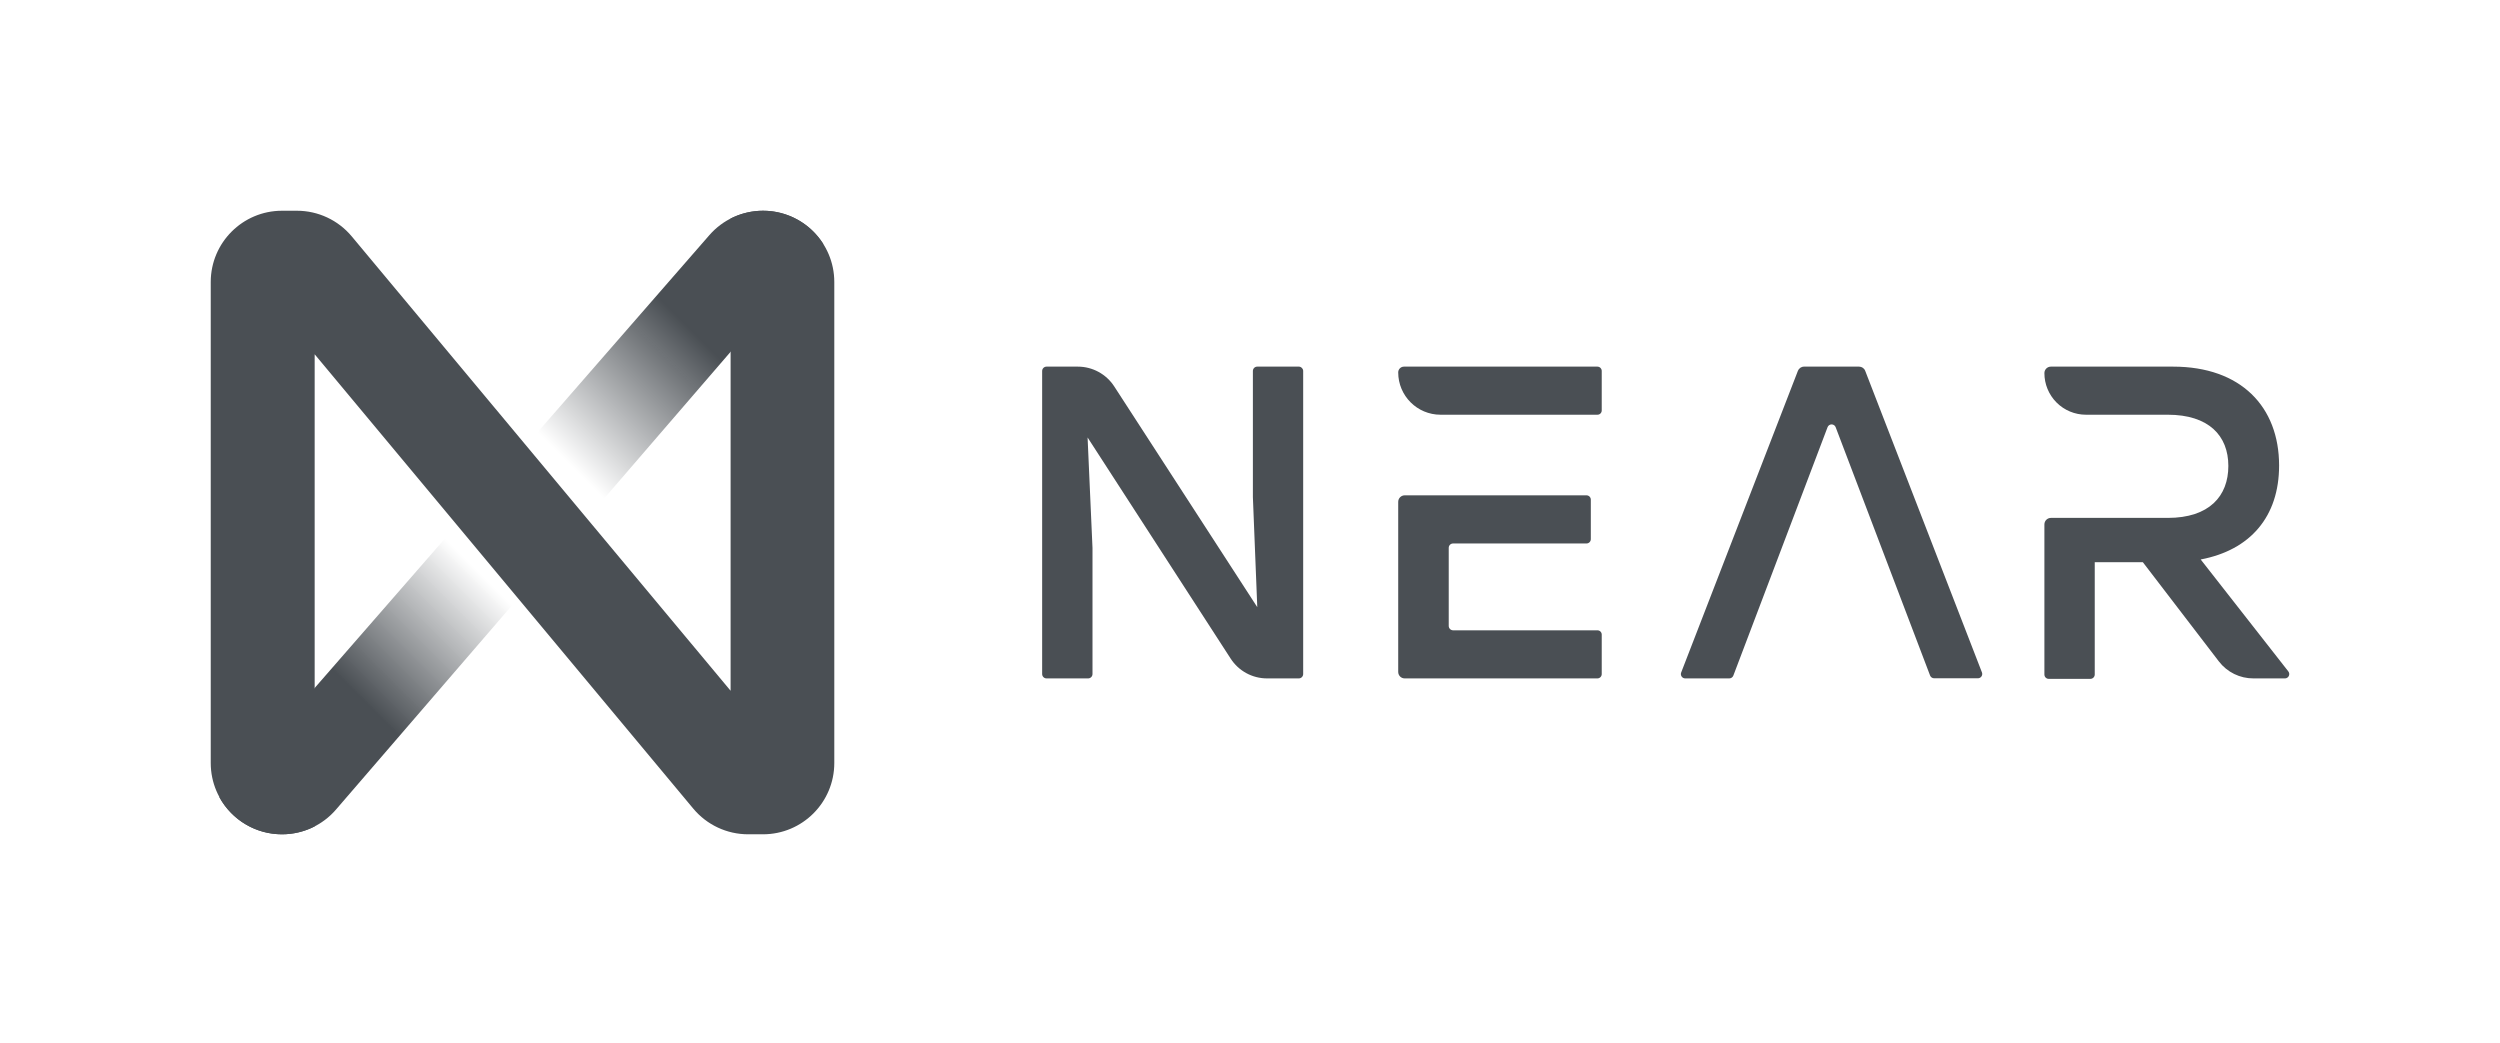
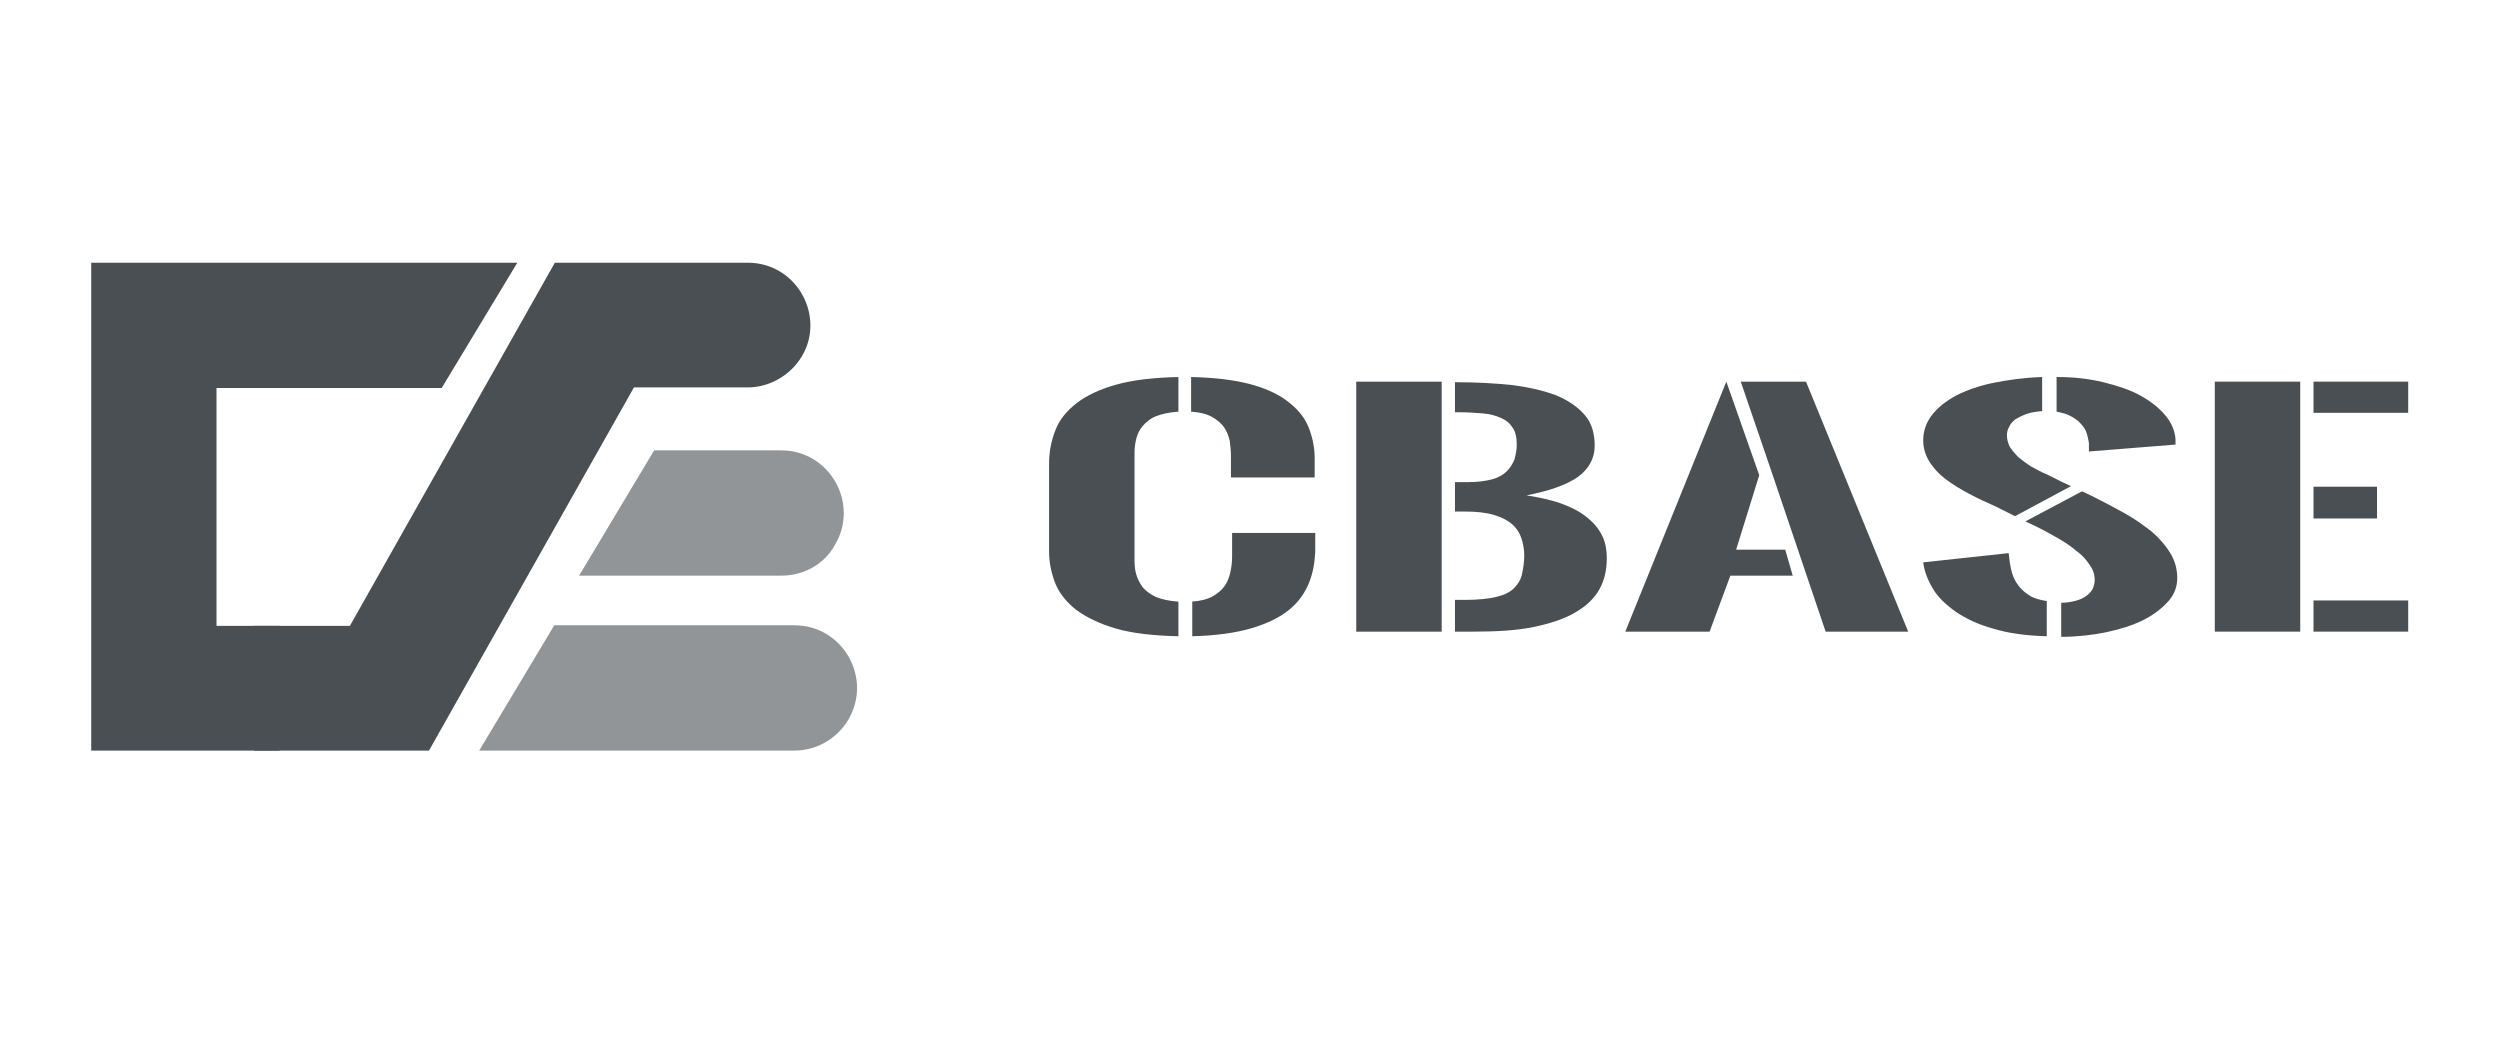
- <svg xmlns="http://www.w3.org/2000/svg" viewBox="0 0 433 180.5">
-   <linearGradient id="a" gradientUnits="userSpaceOnUse" x1="40.11" x2="140.87" y1="140.87" y2="40.11">
-     <stop offset=".21" stop-color="#4a4f54" />
-     <stop offset=".42" stop-color="#4a4f54" stop-opacity="0" />
-     <stop offset=".59" stop-color="#4a4f54" stop-opacity="0" />
-     <stop offset=".81" stop-color="#4a4f54" />
-   </linearGradient>
-   <path d="m48.84 144.5a12.32 12.32 0 0 0 9.35-4.28l84.42-97.93a12.32 12.32 0 0 0 -10.45-5.79 12.31 12.31 0 0 0 -9.31 4.24l-84.85 97.35a12.34 12.34 0 0 0 10.84 6.41z" fill="url(#a)" />
-   <g fill="#4a4f54">
-     <path d="m48.84 144.5a12.38 12.38 0 0 0 5.66-1.37v-81.77l65.58 78.7a12.37 12.37 0 0 0 9.49 4.44h2.59a12.35 12.35 0 0 0 12.34-12.34v-83.32a12.35 12.35 0 0 0 -12.34-12.34 12.45 12.45 0 0 0 -5.62 1.35v81.79l-65.62-78.7a12.37 12.37 0 0 0 -9.49-4.44h-2.59a12.35 12.35 0 0 0 -12.34 12.34v83.32a12.35 12.35 0 0 0 12.34 12.34z" />
-     <path d="m225.71 64.25v52.5a.76.76 0 0 1 -.75.75h-5.51a7.49 7.49 0 0 1 -6.3-3.43l-24.78-38.3.85 19.13v21.85a.76.76 0 0 1 -.75.75h-7.22a.76.76 0 0 1 -.75-.75v-52.5a.76.76 0 0 1 .75-.75h5.43a7.52 7.52 0 0 1 6.3 3.42l24.78 38.24-.76-19.06v-21.85a.75.75 0 0 1 .75-.75h7.25a.76.76 0 0 1 .71.75z" />
-     <path d="m299.51 117.5h-7.64a.75.75 0 0 1 -.7-1l20.23-52.28a1.14 1.14 0 0 1 1.05-.72h9.55a1.14 1.14 0 0 1 1.05.72l20.23 52.26a.75.75 0 0 1 -.7 1h-7.58a.76.76 0 0 1 -.71-.48l-16.35-43a.75.75 0 0 0 -1.41 0l-16.31 43a.76.76 0 0 1 -.71.5z" />
-     <path d="m396.34 116.29-15.18-19.39c8.57-1.62 13.58-7.4 13.58-16.27 0-10.19-6.63-17.13-18.36-17.13h-21.17a1.12 1.12 0 0 0 -1.12 1.12 7.2 7.2 0 0 0 7.2 7.21h14.17c7.09 0 10.49 3.63 10.49 8.87s-3.32 9-10.49 9h-20.25a1.13 1.13 0 0 0 -1.12 1.13v26a.75.75 0 0 0 .75.75h7.22a.76.76 0 0 0 .75-.75v-19.46h8.33l13.17 17.19a7.51 7.51 0 0 0 6 2.94h5.48a.75.75 0 0 0 .55-1.21z" />
-     <path d="m276.67 63.5h-33.5a1 1 0 0 0 -1 1 7.33 7.33 0 0 0 7.33 7.33h27.17a.74.74 0 0 0 .75-.75v-6.83a.75.75 0 0 0 -.75-.75zm0 45.67h-25a.76.76 0 0 1 -.75-.75v-13.54a.75.75 0 0 1 .75-.75h23.11a.75.75 0 0 0 .75-.75v-6.84a.75.75 0 0 0 -.75-.75h-31.49a1.13 1.13 0 0 0 -1.12 1.13v29.45a1.12 1.12 0 0 0 1.12 1.13h33.38a.75.75 0 0 0 .75-.75v-6.83a.74.74 0 0 0 -.75-.75z" />
+ <svg xmlns="http://www.w3.org/2000/svg" version="1.1" id="图层_1" x="0px" y="0px" viewBox="0 0 433 180.5" style="enable-background:new 0 0 433 180.5;" xml:space="preserve">
+   <style type="text/css">
+ 	.st0{opacity:0.6;fill:#4A4F54;}
+ 	.st1{fill:#4A4F54;}
+ </style>
+   <g>
+     <path class="st0" d="M135.4,99.7h-35.1l13-21.7h22c8.4,0,13.6,9.2,9.3,16.4l0,0C142.8,97.7,139.2,99.7,135.4,99.7z" />
+     <path class="st0" d="M137.6,130H83l13-21.7h41.6c8.4,0,13.6,9.2,9.3,16.4l0,0C144.9,128,141.4,130,137.6,130z" />
+     <g>
+       <path class="st1" d="M129.5,45.5h-7.4h-26l-35.5,62.9H44V130h4.3h23.8h2.2l35.5-62.9h19.7c3.2,0,6.3-1.5,8.4-4    C143.7,56.1,138.6,45.5,129.5,45.5z" />
+       <polygon class="st1" points="37.5,108.4 37.5,67.2 48.4,67.2 76.5,67.2 89.6,45.5 48.4,45.5 15.8,45.5 15.8,130 48.4,130     48.4,108.4   " />
+     </g>
+   </g>
+   <g>
+     <path class="st1" d="M204.1,71.3c-1.6,0.1-2.9,0.4-3.9,0.8c-1,0.4-1.7,1-2.3,1.7c-0.6,0.7-0.9,1.4-1.1,2.2s-0.3,1.6-0.3,2.3v18.9   c0,0.8,0.1,1.6,0.3,2.3s0.6,1.5,1.1,2.2c0.6,0.7,1.3,1.2,2.3,1.7c1,0.4,2.3,0.7,3.9,0.8v6c-4.3-0.1-7.9-0.5-10.7-1.3   c-2.8-0.8-5.1-1.9-6.9-3.2c-1.7-1.3-3-2.9-3.7-4.6c-0.7-1.8-1.1-3.6-1.1-5.6V80.2c0-2,0.4-3.9,1.1-5.7c0.7-1.8,1.9-3.3,3.7-4.7   c1.7-1.3,4-2.4,6.9-3.2c2.9-0.8,6.4-1.2,10.7-1.3V71.3z M206.4,65.3c4,0.1,7.3,0.5,10,1.2c2.7,0.7,4.9,1.7,6.6,3   c1.7,1.3,2.9,2.7,3.6,4.4c0.7,1.7,1.1,3.5,1.1,5.5v3.3h-14.5v-3.7c0-0.9-0.1-1.7-0.2-2.6c-0.2-0.9-0.5-1.7-1-2.4   c-0.5-0.7-1.2-1.3-2.1-1.8c-0.9-0.5-2.1-0.8-3.6-0.9V65.3z M206.4,104.2c1.5-0.1,2.7-0.4,3.6-0.9c0.9-0.5,1.6-1.1,2.1-1.8   c0.5-0.7,0.8-1.5,1-2.4c0.2-0.9,0.3-1.8,0.3-2.7v-4.1h14.4v3.3c-0.1,1.9-0.4,3.7-1.1,5.4c-0.7,1.7-1.8,3.3-3.4,4.6   c-1.6,1.3-3.8,2.4-6.5,3.2c-2.7,0.8-6.2,1.3-10.3,1.4V104.2z" />
+     <path class="st1" d="M234.9,109.4V66.1h14.8v43.3H234.9z M252,83.5h2.4c1.6,0,3-0.2,4.1-0.5c1.1-0.3,1.9-0.8,2.5-1.4   c0.6-0.6,1-1.3,1.3-2c0.2-0.8,0.4-1.6,0.4-2.5c0-1.3-0.2-2.3-0.7-3c-0.5-0.8-1.1-1.3-2-1.7c-0.9-0.4-1.9-0.7-3.2-0.8   c-1.2-0.1-2.7-0.2-4.3-0.2H252v-5.2h0.2c3.6,0,6.9,0.2,9.8,0.5c3,0.4,5.5,1,7.6,1.8c2.1,0.9,3.7,2,4.9,3.4c1.2,1.4,1.7,3.2,1.7,5.3   c0,2.2-1,4-2.9,5.4c-2,1.4-4.9,2.4-8.9,3.2c2.6,0.4,4.7,0.9,6.5,1.6c1.8,0.7,3.2,1.5,4.3,2.5c1.1,0.9,1.9,2,2.4,3.1   c0.5,1.1,0.7,2.4,0.7,3.6c0,2.1-0.4,3.9-1.3,5.5c-0.9,1.6-2.3,2.9-4.2,4c-1.9,1.1-4.3,1.9-7.2,2.5c-2.9,0.6-6.4,0.8-10.5,0.8H252   v-5.5h1.8c2.2,0,4-0.2,5.3-0.5c1.3-0.3,2.4-0.8,3.1-1.5c0.7-0.7,1.2-1.5,1.4-2.4s0.4-2.1,0.4-3.3c0-1.1-0.2-2.1-0.5-3   c-0.3-0.9-0.8-1.7-1.6-2.4c-0.8-0.7-1.8-1.2-3.1-1.6c-1.3-0.4-3-0.6-5-0.6H252V83.5z" />
+     <path class="st1" d="M304.7,82.3l-4,12.9h8.5l1.3,4.5h-10.8l-3.6,9.7h-14.6L299,66.1L304.7,82.3z M301.5,66.1h11.3l17.7,43.3h-14.3   l-9.3-27.5L301.5,66.1z" />
+     <path class="st1" d="M354.5,110.2c-3.5-0.1-6.6-0.5-9.2-1.3c-2.6-0.7-4.7-1.7-6.5-2.9c-1.7-1.2-3.1-2.5-4-4c-0.9-1.5-1.5-3-1.7-4.6   l14.8-1.6c0.1,0.9,0.2,1.8,0.4,2.7c0.2,0.9,0.5,1.8,1,2.5c0.5,0.8,1.1,1.4,2,2c0.8,0.6,1.9,0.9,3.2,1.1V110.2z M349,89.4l-3.4-1.7   c-1.6-0.7-3.1-1.4-4.6-2.2c-1.5-0.8-2.8-1.6-4-2.5c-1.2-0.9-2.1-1.9-2.8-3c-0.7-1.1-1.1-2.4-1.1-3.7c0-1.6,0.5-3.1,1.5-4.4   c1-1.3,2.4-2.4,4.2-3.4c1.8-0.9,4-1.7,6.5-2.2c2.5-0.5,5.3-0.9,8.4-1v5.9c-1,0.1-1.9,0.2-2.7,0.5c-0.8,0.3-1.4,0.6-1.9,0.9   c-0.5,0.4-0.9,0.8-1.1,1.3c-0.3,0.5-0.4,1-0.4,1.5c0,0.7,0.2,1.4,0.5,2c0.4,0.6,0.9,1.2,1.5,1.8c0.6,0.5,1.4,1.1,2.2,1.6   c0.9,0.5,1.8,1,2.8,1.4c0.4,0.2,1,0.5,1.8,0.9c0.7,0.4,1.5,0.7,2.3,1.1L349,89.4z M360.6,85.1l1.7,0.8c2,1,3.9,2,5.7,3   c1.8,1,3.3,2.1,4.7,3.2c1.3,1.1,2.4,2.4,3.2,3.7c0.8,1.3,1.2,2.8,1.2,4.3c0,1.5-0.5,2.9-1.6,4.1c-1.1,1.2-2.5,2.3-4.3,3.2   c-1.8,0.9-4,1.6-6.4,2.1c-2.4,0.5-5.1,0.8-7.8,0.8v-5.9c1.1,0,2-0.2,2.7-0.4c0.7-0.2,1.3-0.5,1.8-0.9c0.5-0.4,0.8-0.8,1-1.2   c0.2-0.5,0.3-1,0.3-1.5c0-0.9-0.3-1.8-0.9-2.6c-0.6-0.9-1.3-1.7-2.3-2.4c-0.9-0.8-2-1.5-3.2-2.2s-2.5-1.4-3.7-2l-1.9-0.9   L360.6,85.1z M356.3,65.3c2.9,0,5.5,0.3,8,0.9c2.4,0.6,4.6,1.3,6.4,2.3c1.8,1,3.2,2.1,4.3,3.4c1.1,1.3,1.7,2.7,1.8,4.2v0.9l-15,1.2   c0-0.2,0-0.5,0-0.7c0-0.2,0-0.5,0-0.8c-0.1-0.5-0.2-1.1-0.4-1.7c-0.2-0.6-0.5-1.1-1-1.6c-0.4-0.5-1-0.9-1.7-1.3   c-0.7-0.4-1.5-0.6-2.5-0.8V65.3z" />
+     <path class="st1" d="M383.6,109.4V66.1h14.8v43.3H383.6z M400.7,66.1h16.4v5.4h-16.4V66.1z M400.7,84.3h11v5.5h-11V84.3z    M400.7,104h16.4v5.4h-16.4V104z" />
  </g>
</svg>
